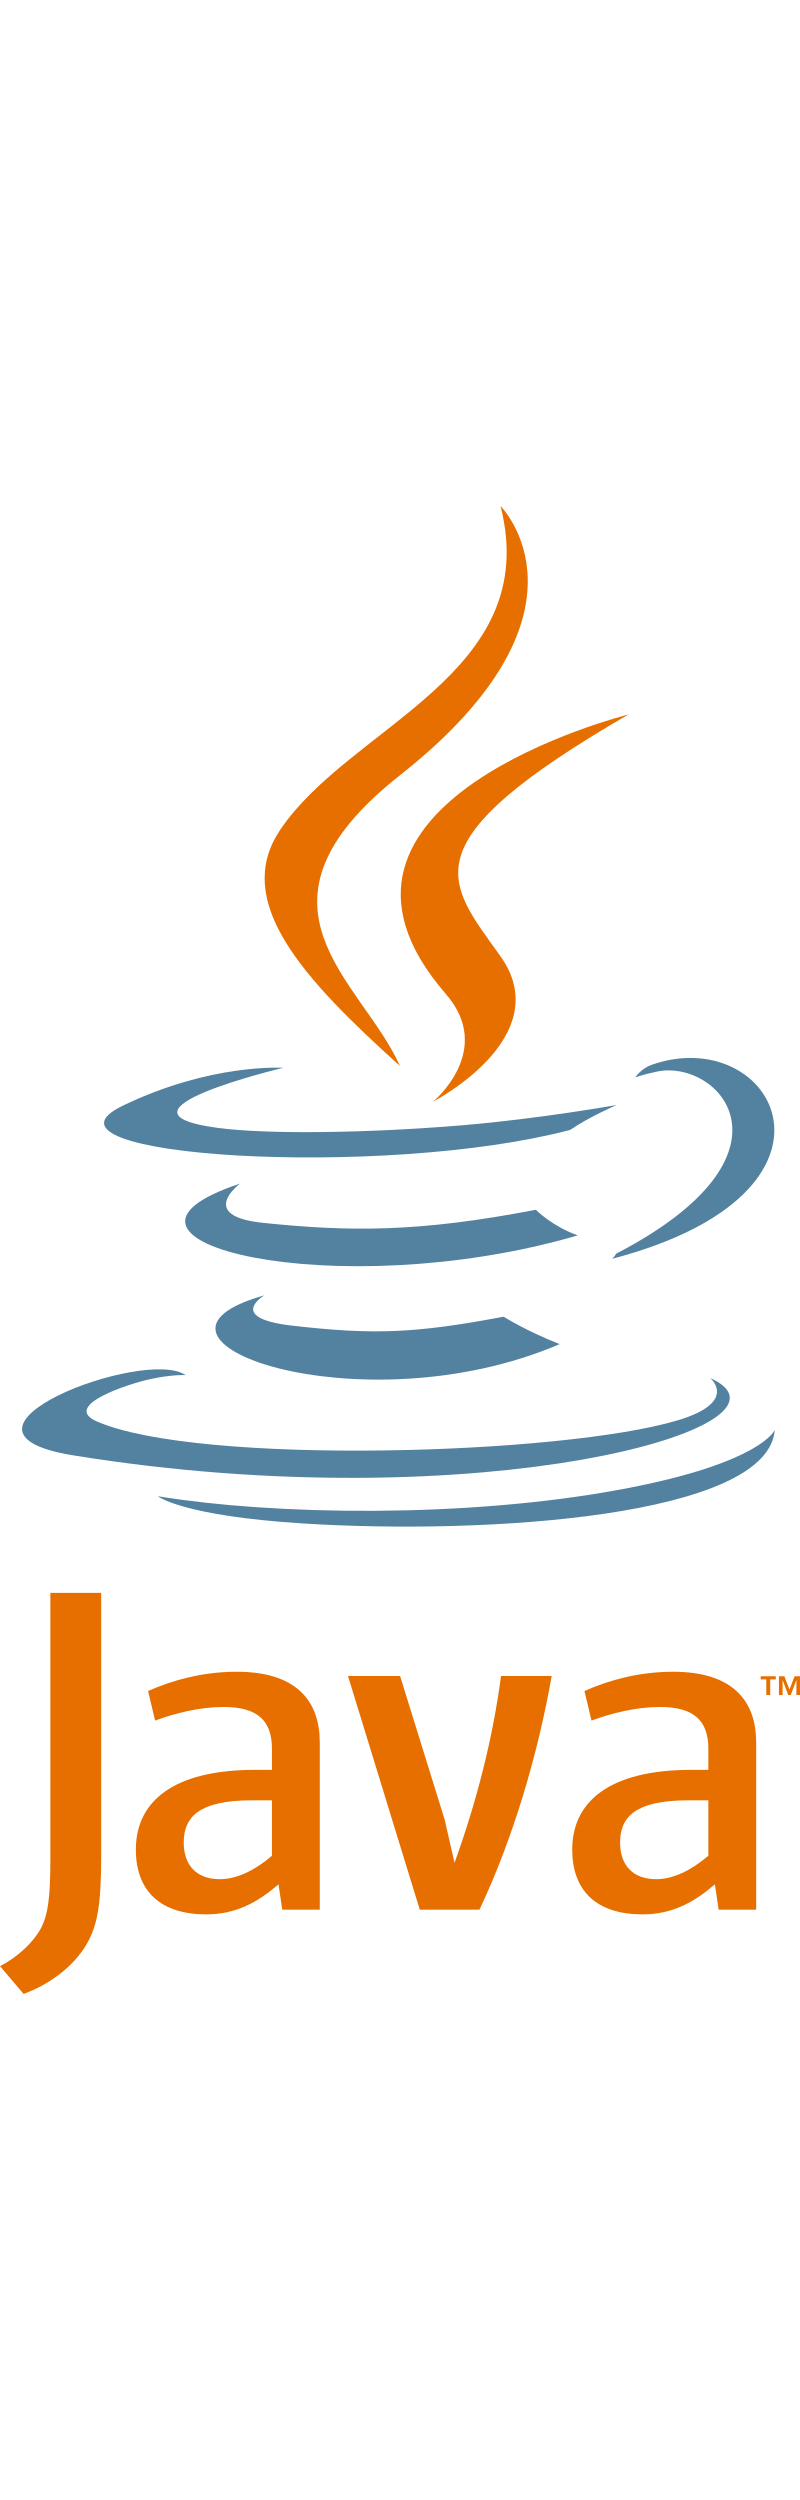
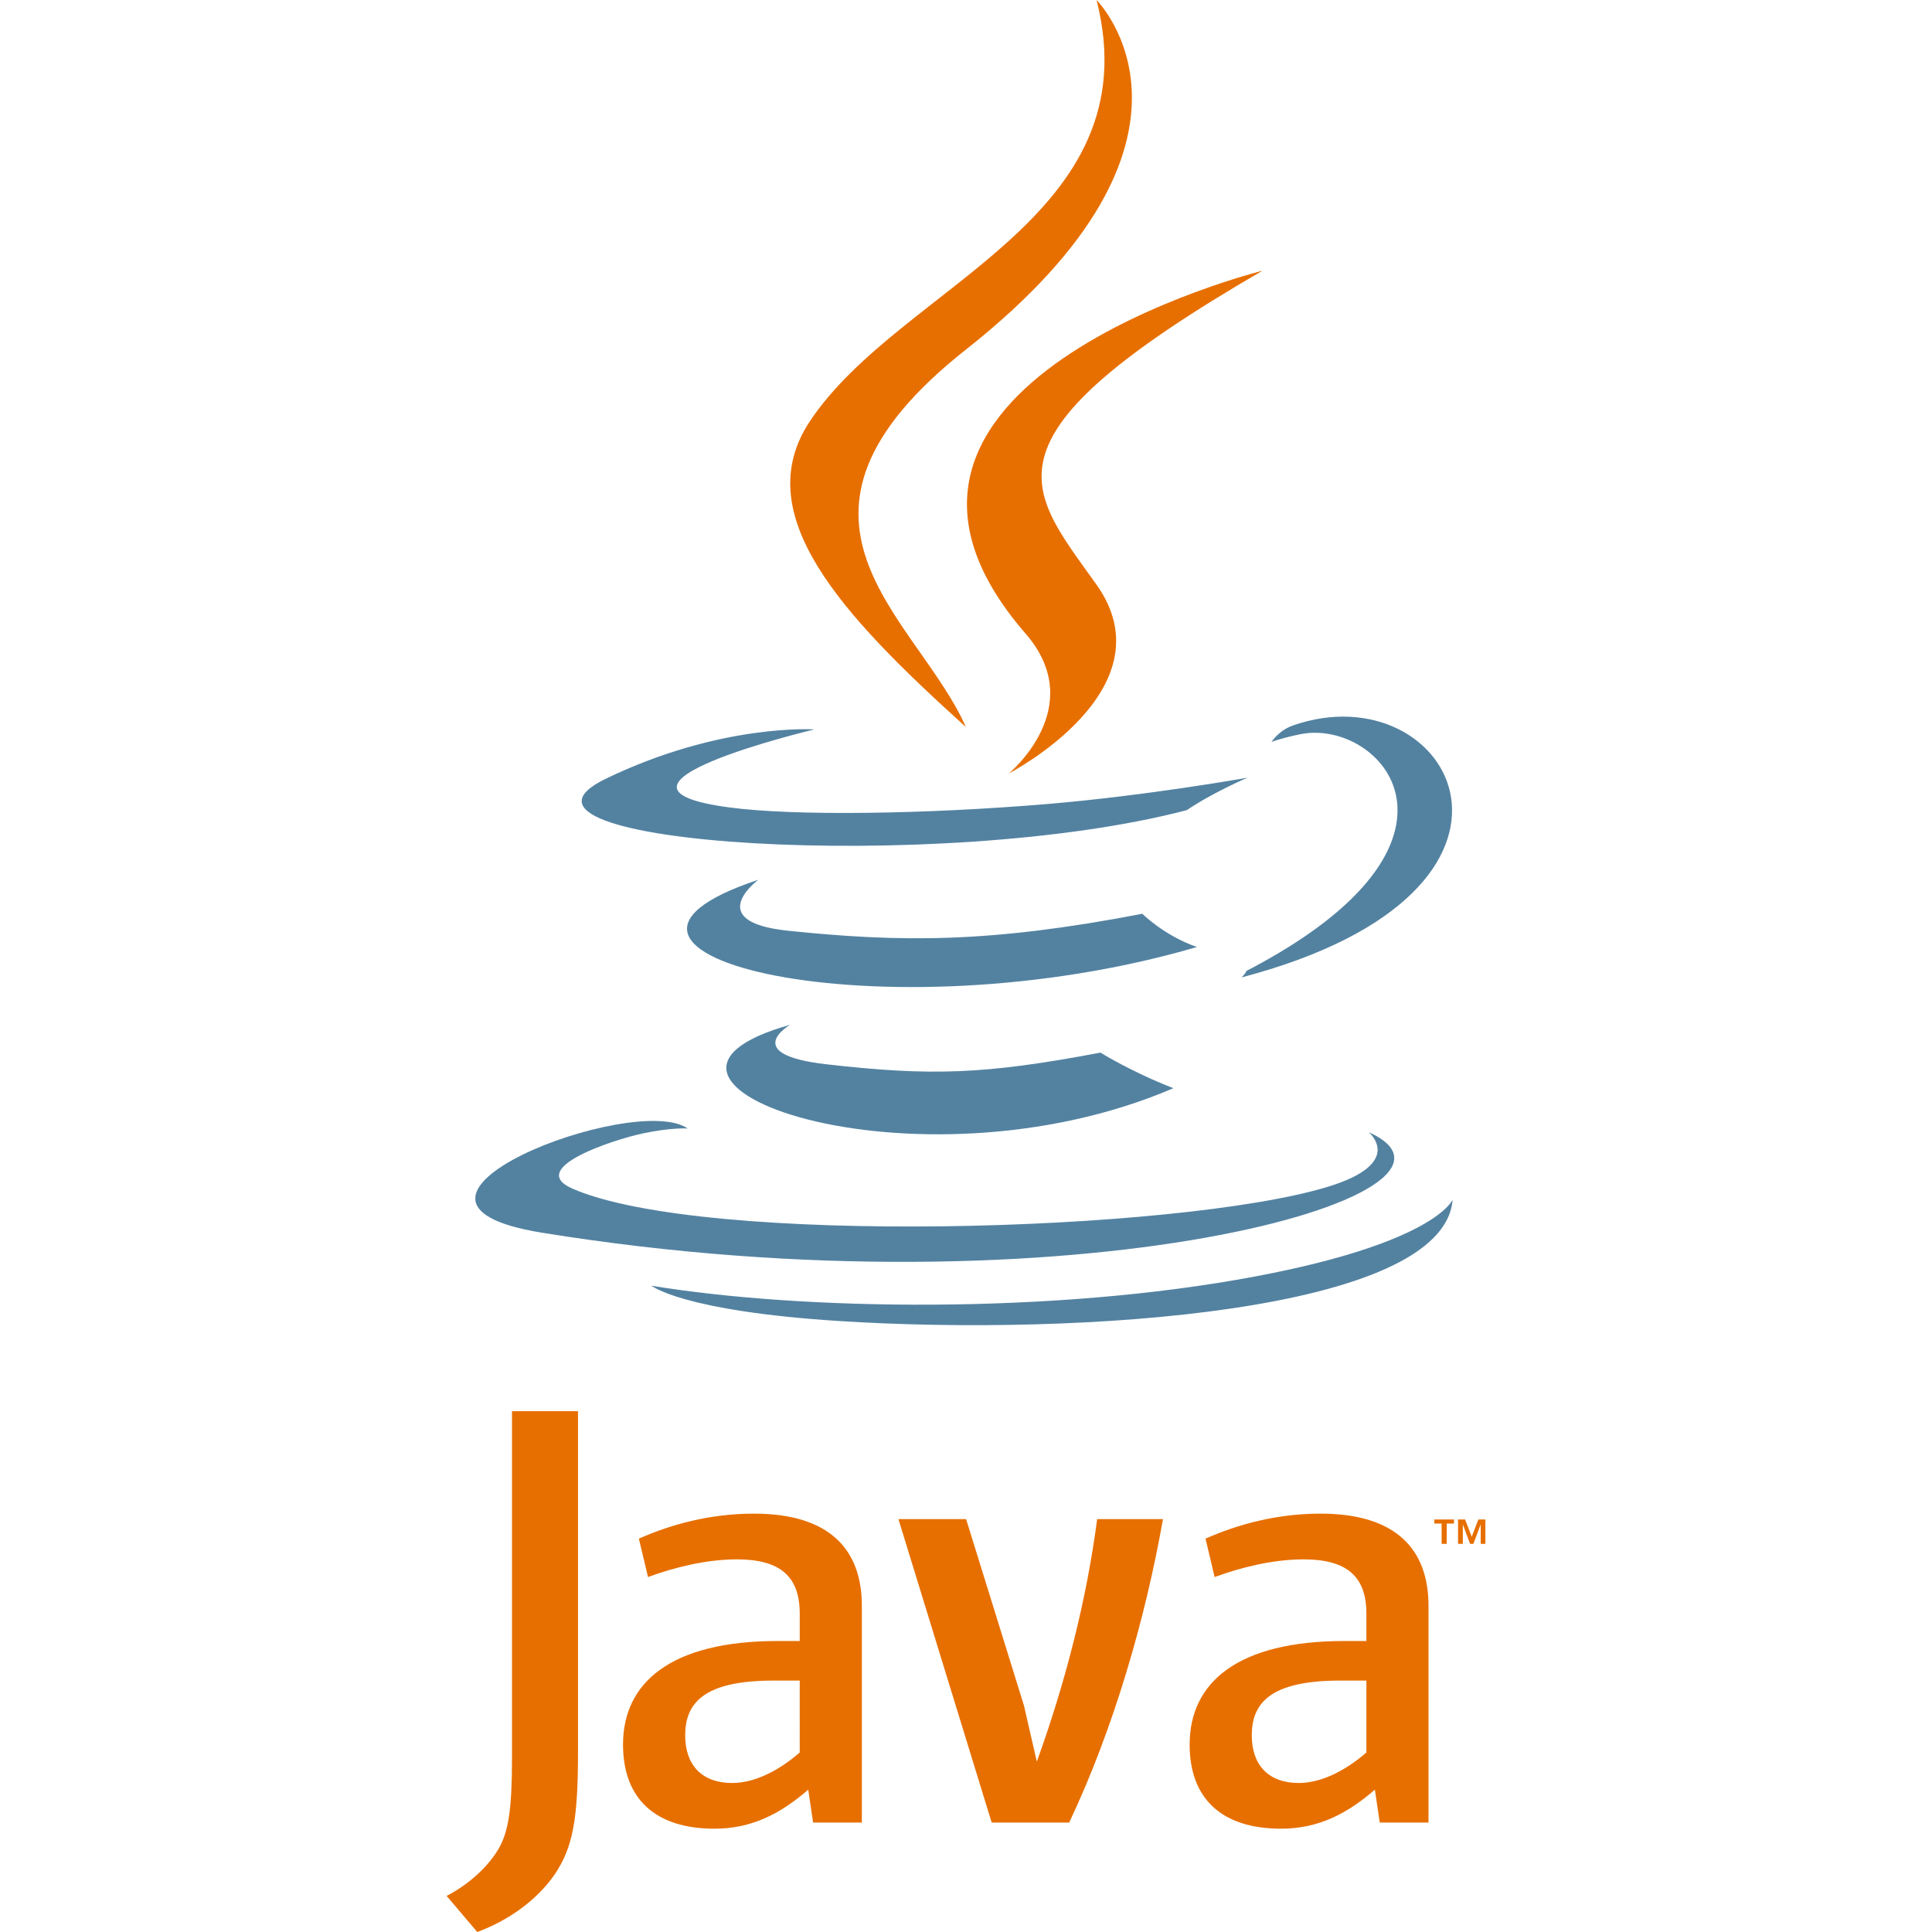
- <svg xmlns="http://www.w3.org/2000/svg" width="80" height="250" viewBox="6.527 4.399 290.829 540.906">
+ <svg xmlns="http://www.w3.org/2000/svg" width="80" height="80" viewBox="6.527 4.399 290.829 540.906">
  <path d="M285.104 430.945h-2.037v-1.14h5.486v1.14h-2.025v5.688h-1.424v-5.688zm10.942.297h-.032l-2.02 5.393h-.924l-2.006-5.393h-.024v5.393h-1.343v-6.828h1.976l1.86 4.835 1.854-4.835h1.969v6.828h-1.311l.001-5.393z" fill="#e76f00" />
  <path d="M102.681 291.324s-14.178 8.245 10.09 11.035c29.4 3.354 44.426 2.873 76.825-3.259 0 0 8.518 5.341 20.414 9.967-72.63 31.128-164.376-1.803-107.329-17.743M93.806 250.704s-15.902 11.771 8.384 14.283c31.406 3.24 56.208 3.505 99.125-4.759 0 0 5.937 6.018 15.271 9.309-87.815 25.678-185.624 2.025-122.78-18.833" fill="#5382a1" />
  <path d="M168.625 181.799c17.896 20.604-4.701 39.146-4.701 39.146s45.439-23.458 24.571-52.833c-19.491-27.395-34.438-41.005 46.479-87.934.001-.001-127.013 31.721-66.349 101.621" fill="#e76f00" />
  <path d="M264.684 321.369s10.492 8.646-11.555 15.333c-41.923 12.7-174.488 16.535-211.314.507-13.238-5.76 11.587-13.752 19.396-15.429 8.144-1.766 12.798-1.437 12.798-1.437-14.722-10.371-95.157 20.363-40.857 29.166 148.084 24.015 269.944-10.814 231.532-28.14M109.499 208.617s-67.431 16.016-23.879 21.832c18.389 2.462 55.047 1.905 89.192-.956 27.906-2.354 55.928-7.358 55.928-7.358s-9.84 4.214-16.959 9.074c-68.475 18.01-200.756 9.631-162.674-8.79 32.206-15.568 58.392-13.802 58.392-13.802M230.462 276.231c69.608-36.171 37.425-70.932 14.96-66.248-5.506 1.146-7.961 2.139-7.961 2.139s2.045-3.202 5.947-4.588c44.441-15.624 78.619 46.081-14.346 70.521 0 0 1.079-.962 1.4-1.824" fill="#5382a1" />
  <path d="M188.495 4.399s38.55 38.562-36.563 97.862c-60.233 47.567-13.735 74.689-.025 105.678-35.158-31.723-60.96-59.647-43.65-85.637 25.406-38.151 95.792-56.648 80.238-117.903" fill="#e76f00" />
  <path d="M116.339 374.246c66.815 4.277 169.417-2.373 171.846-33.987 0 0-4.67 11.984-55.219 21.503-57.027 10.731-127.364 9.479-169.081 2.601.002-.002 8.541 7.067 52.454 9.883" fill="#5382a1" />
  <path d="M105.389 495.049c-6.303 5.467-12.96 8.536-18.934 8.536-8.527 0-13.134-5.113-13.134-13.314 0-8.871 4.937-15.357 24.739-15.357h7.328l.001 20.135m17.392 19.623V453.93c0-15.518-8.85-25.756-30.188-25.756-12.457 0-23.369 3.076-32.238 6.999l2.56 10.752c6.983-2.563 16.022-4.949 24.894-4.949 12.292 0 17.58 4.949 17.58 15.181v7.678h-6.135c-29.865 0-43.337 11.593-43.337 28.993 0 15.018 8.878 23.554 25.594 23.554 10.745 0 18.766-4.437 26.264-10.929l1.361 9.221 13.645-.002zM180.824 514.672h-21.691l-26.106-84.96h18.944l16.198 52.199 3.601 15.699c8.195-22.698 13.992-45.726 16.891-67.898h18.427c-4.938 27.976-13.822 58.684-26.264 84.96M264.038 495.049c-6.315 5.467-12.983 8.536-18.958 8.536-8.512 0-13.131-5.113-13.131-13.314 0-8.871 4.947-15.357 24.748-15.357h7.341v20.135m17.39 19.623V453.93c0-15.518-8.871-25.756-30.186-25.756-12.465 0-23.381 3.076-32.246 6.999l2.557 10.752c6.985-2.563 16.041-4.949 24.906-4.949 12.283 0 17.579 4.949 17.579 15.181v7.678h-6.146c-29.873 0-43.34 11.593-43.34 28.993 0 15.018 8.871 23.554 25.584 23.554 10.752 0 18.77-4.437 26.28-10.929l1.366 9.221 13.646-.002zM36.847 529.099c-4.958 7.239-12.966 12.966-21.733 16.206L6.527 535.2c6.673-3.424 12.396-8.954 15.055-14.104 2.3-4.581 3.252-10.485 3.252-24.604v-96.995h18.478v95.666c-.001 18.875-1.51 26.5-6.465 33.936" fill="#e76f00" />
</svg>
